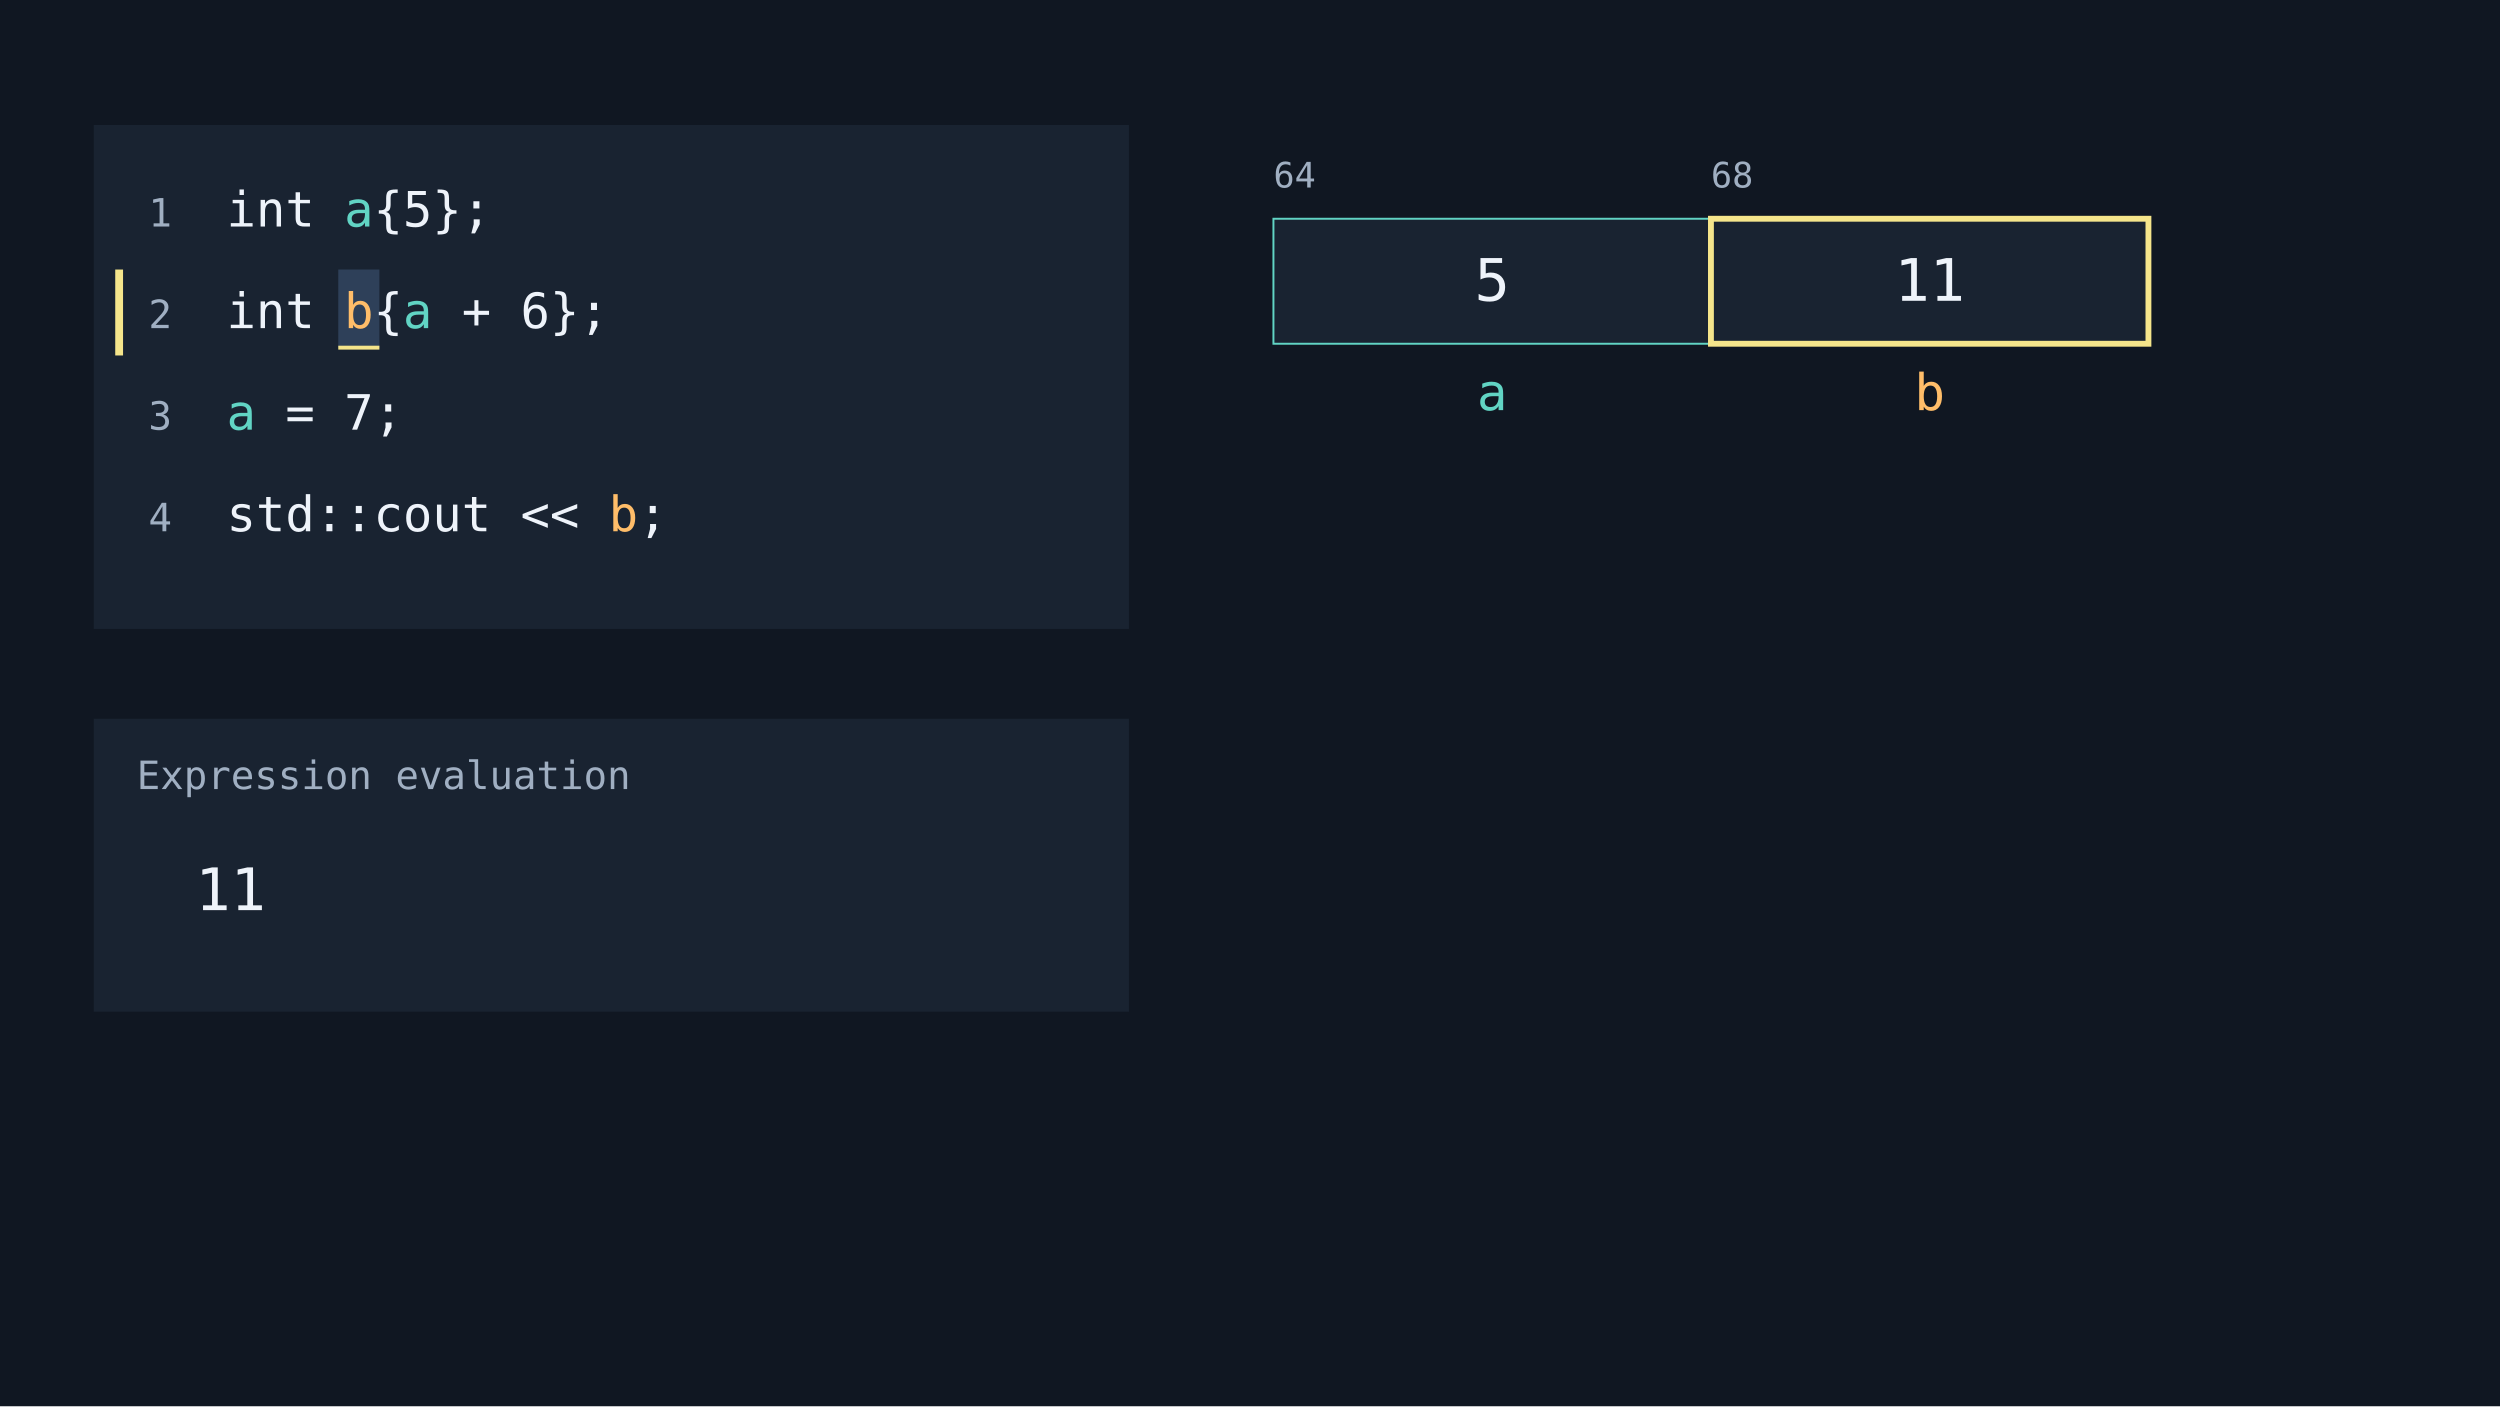
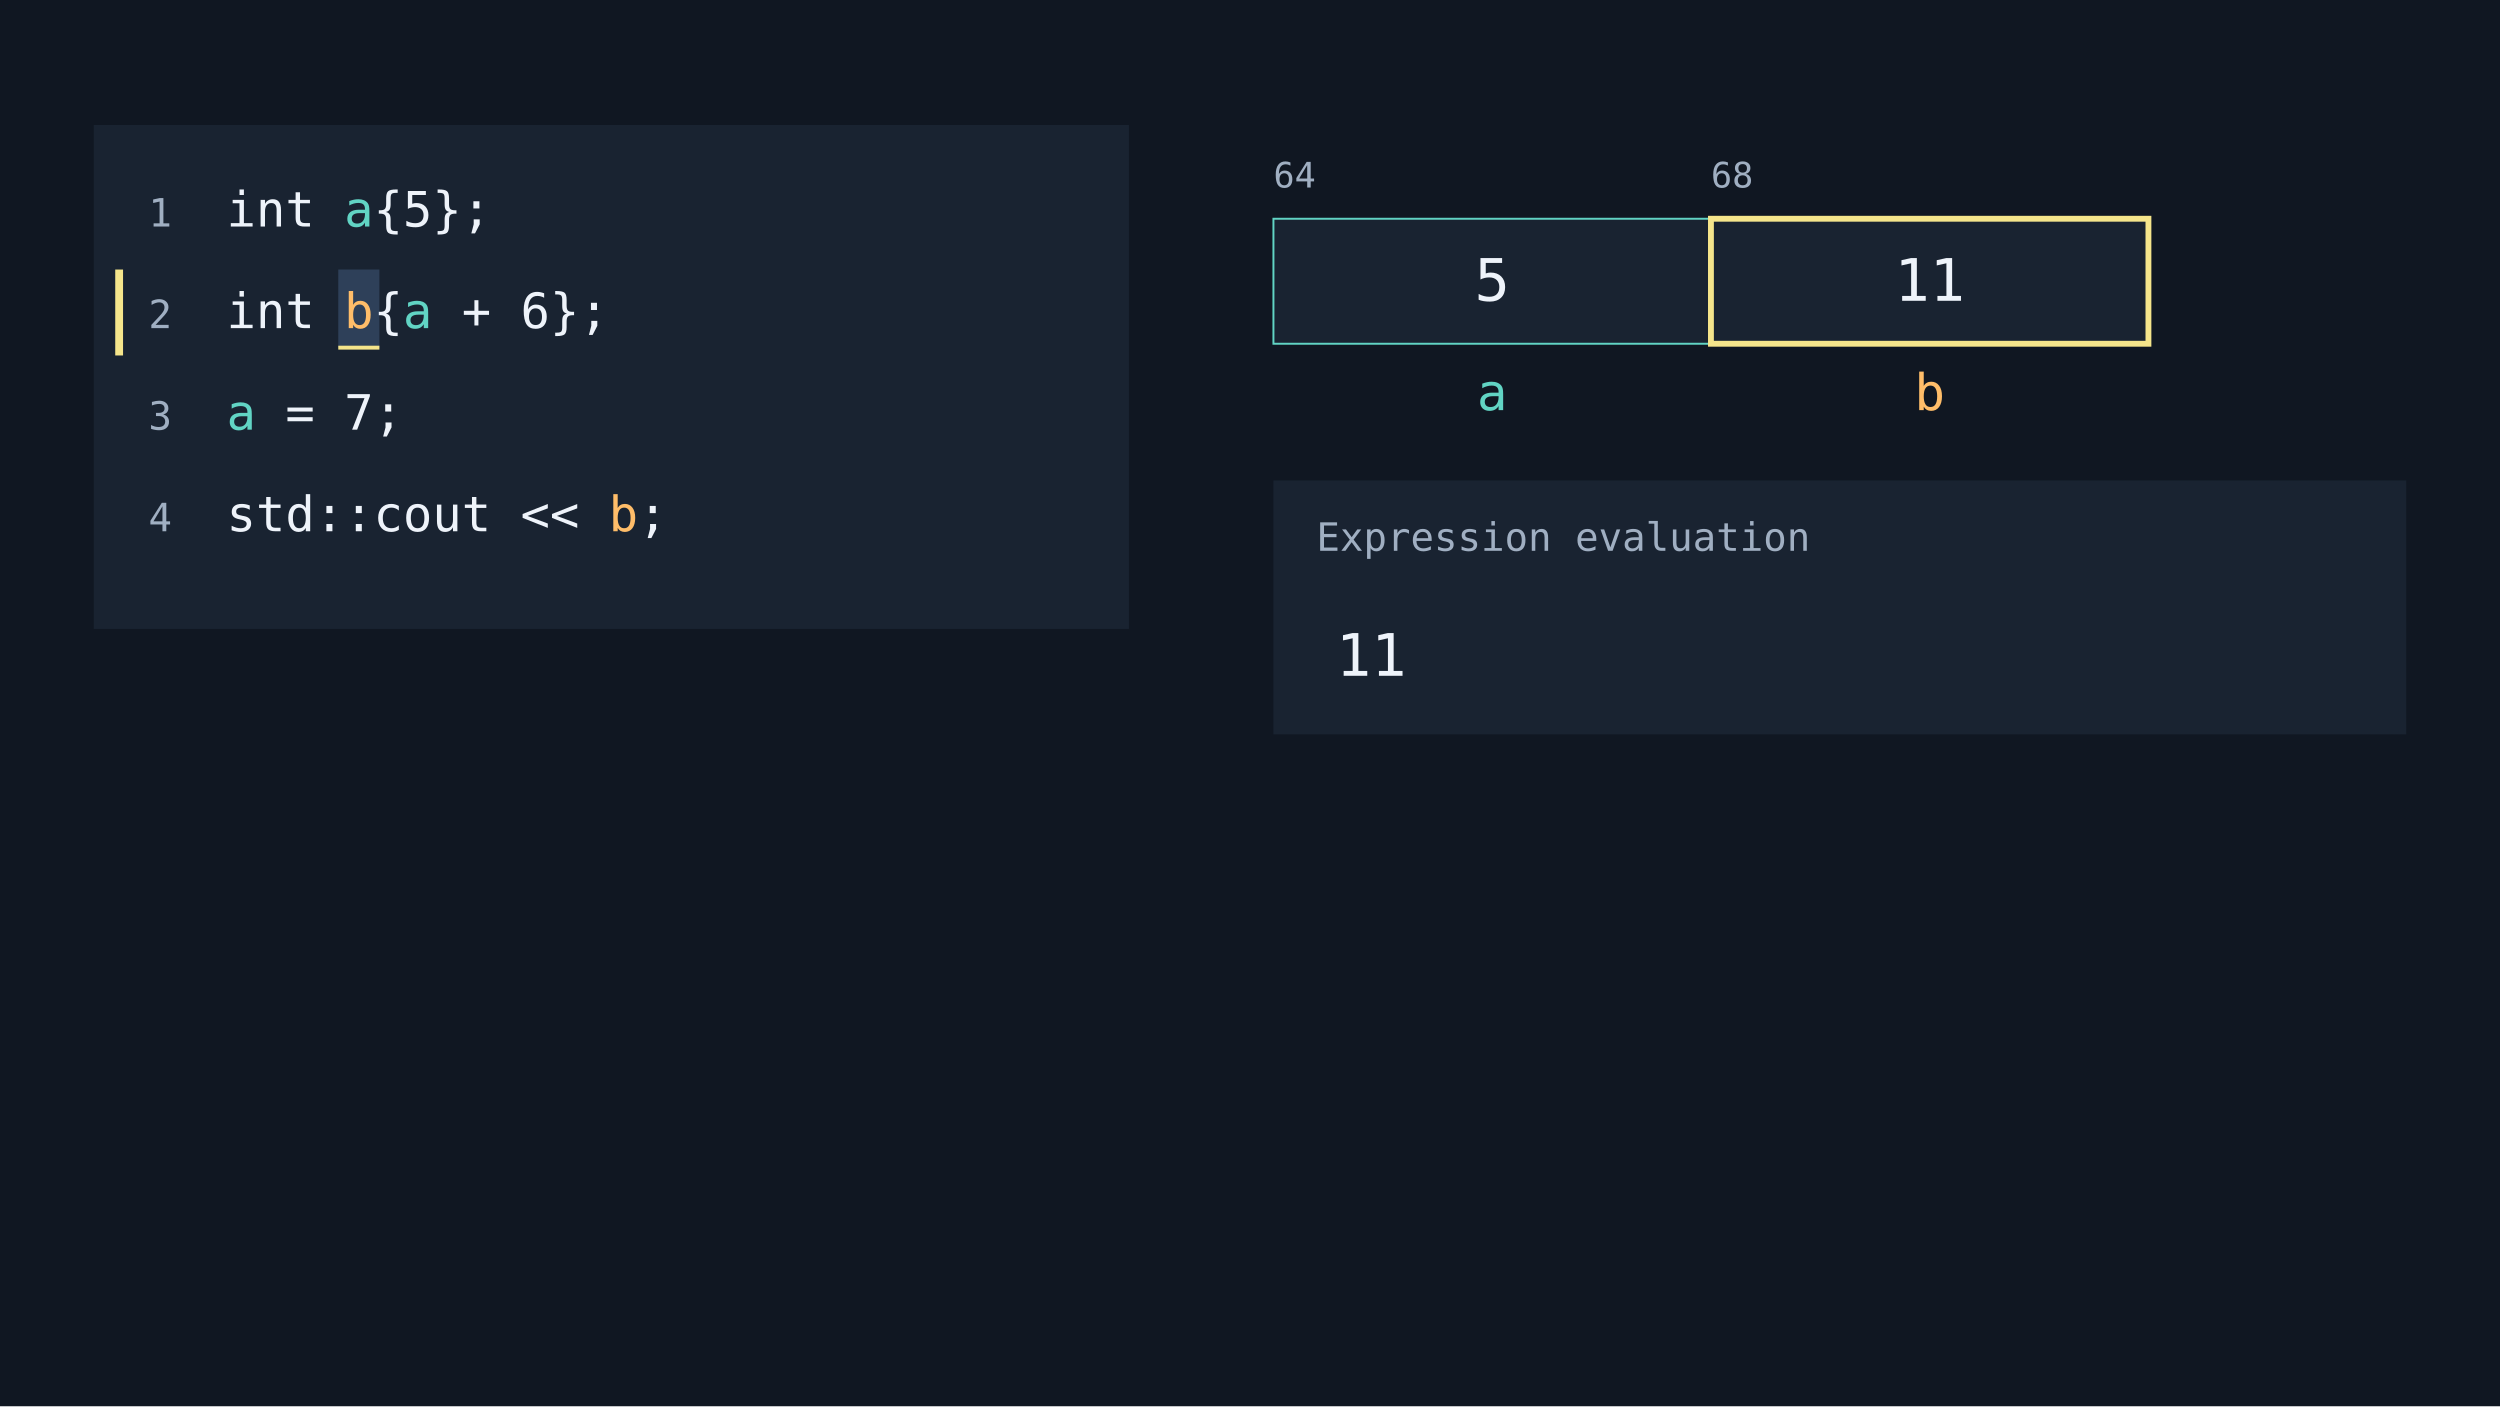
<svg xmlns="http://www.w3.org/2000/svg" viewBox="0 0 1280 720" width="1280" height="720" role="img">
  <rect x="0" y="0" width="1280" height="720" fill="#101722" stroke="none" stroke-width="1" />
  <rect x="48" y="64" width="530" height="258" fill="#192331" stroke="none" stroke-width="1" />
-   <rect x="48" y="368" width="530" height="150" fill="#192331" stroke="none" stroke-width="1" />
-   <text x="70" y="404" font-family="DejaVu Sans Mono,monospace" font-size="20" fill="#a0afc2" xml:space="preserve">Expression evaluation</text>
-   <text x="100" y="466" font-family="DejaVu Sans Mono,monospace" font-size="30" fill="#eef3fa" xml:space="preserve">11</text>
+   <rect x="652" y="246" width="580" height="130" fill="#192331" stroke="none" stroke-width="1" />
+   <text x="674" y="282" font-family="DejaVu Sans Mono,monospace" font-size="20" fill="#a0afc2" xml:space="preserve">Expression evaluation</text>
+   <text x="684" y="346" font-family="DejaVu Sans Mono,monospace" font-size="30" fill="#eef3fa" xml:space="preserve">11</text>
  <text x="76" y="116" font-family="DejaVu Sans Mono,monospace" font-size="20" fill="#a0afc2" xml:space="preserve">1</text>
  <text x="116.0" y="116" font-family="DejaVu Sans Mono,monospace" font-size="25" fill="#eef3fa" xml:space="preserve">int</text>
  <text x="161.15" y="116" font-family="DejaVu Sans Mono,monospace" font-size="25" fill="#eef3fa" xml:space="preserve"> </text>
  <text x="176.2" y="116" font-family="DejaVu Sans Mono,monospace" font-size="25" fill="#61d4c4" xml:space="preserve">a</text>
  <text x="191.25" y="116" font-family="DejaVu Sans Mono,monospace" font-size="25" fill="#eef3fa" xml:space="preserve">{5};</text>
  <rect x="59" y="138" width="4" height="44" fill="#f5e58b" stroke="none" stroke-width="1" />
  <rect x="173.2" y="138" width="21.05" height="40" fill="#2e4059" stroke="none" stroke-width="1" />
  <line x1="173.2" y1="178" x2="194.25" y2="178" stroke="#f5e58b" stroke-width="2" />
  <text x="76" y="168" font-family="DejaVu Sans Mono,monospace" font-size="20" fill="#a0afc2" xml:space="preserve">2</text>
  <text x="116.0" y="168" font-family="DejaVu Sans Mono,monospace" font-size="25" fill="#eef3fa" xml:space="preserve">int</text>
  <text x="161.15" y="168" font-family="DejaVu Sans Mono,monospace" font-size="25" fill="#eef3fa" xml:space="preserve"> </text>
  <text x="176.2" y="168" font-family="DejaVu Sans Mono,monospace" font-size="25" fill="#ffbd69" xml:space="preserve">b</text>
  <text x="191.25" y="168" font-family="DejaVu Sans Mono,monospace" font-size="25" fill="#eef3fa" xml:space="preserve">{</text>
  <text x="206.3" y="168" font-family="DejaVu Sans Mono,monospace" font-size="25" fill="#61d4c4" xml:space="preserve">a</text>
  <text x="221.35" y="168" font-family="DejaVu Sans Mono,monospace" font-size="25" fill="#eef3fa" xml:space="preserve"> + 6};</text>
  <text x="76" y="220" font-family="DejaVu Sans Mono,monospace" font-size="20" fill="#a0afc2" xml:space="preserve">3</text>
  <text x="116.0" y="220" font-family="DejaVu Sans Mono,monospace" font-size="25" fill="#61d4c4" xml:space="preserve">a</text>
  <text x="131.05" y="220" font-family="DejaVu Sans Mono,monospace" font-size="25" fill="#eef3fa" xml:space="preserve"> = 7;</text>
  <text x="76" y="272" font-family="DejaVu Sans Mono,monospace" font-size="20" fill="#a0afc2" xml:space="preserve">4</text>
  <text x="116.0" y="272" font-family="DejaVu Sans Mono,monospace" font-size="25" fill="#eef3fa" xml:space="preserve">std</text>
  <text x="161.15" y="272" font-family="DejaVu Sans Mono,monospace" font-size="25" fill="#eef3fa" xml:space="preserve">::</text>
  <text x="191.25" y="272" font-family="DejaVu Sans Mono,monospace" font-size="25" fill="#eef3fa" xml:space="preserve">cout</text>
  <text x="251.45" y="272" font-family="DejaVu Sans Mono,monospace" font-size="25" fill="#eef3fa" xml:space="preserve"> &lt;&lt; </text>
  <text x="311.65" y="272" font-family="DejaVu Sans Mono,monospace" font-size="25" fill="#ffbd69" xml:space="preserve">b</text>
  <text x="326.7" y="272" font-family="DejaVu Sans Mono,monospace" font-size="25" fill="#eef3fa" xml:space="preserve">;</text>
  <text x="652" y="96" font-family="DejaVu Sans Mono,monospace" font-size="18" fill="#a0afc2" xml:space="preserve">64</text>
  <text x="756.174" y="210" font-family="DejaVu Sans Mono,monospace" font-size="26" fill="#61d4c4" xml:space="preserve">a</text>
  <rect x="652" y="112" width="224.0" height="64" fill="#192331" stroke="#61d4c4" stroke-width="1" />
  <text x="754.97" y="154" font-family="DejaVu Sans Mono,monospace" font-size="30" fill="#eef3fa" xml:space="preserve">5</text>
  <text x="876.0" y="96" font-family="DejaVu Sans Mono,monospace" font-size="18" fill="#a0afc2" xml:space="preserve">68</text>
  <text x="980.174" y="210" font-family="DejaVu Sans Mono,monospace" font-size="26" fill="#ffbd69" xml:space="preserve">b</text>
  <rect x="876.0" y="112" width="224.0" height="64" fill="#192331" stroke="#f5e58b" stroke-width="3" />
  <text x="969.94" y="154" font-family="DejaVu Sans Mono,monospace" font-size="30" fill="#eef3fa" xml:space="preserve">11</text>
</svg>
